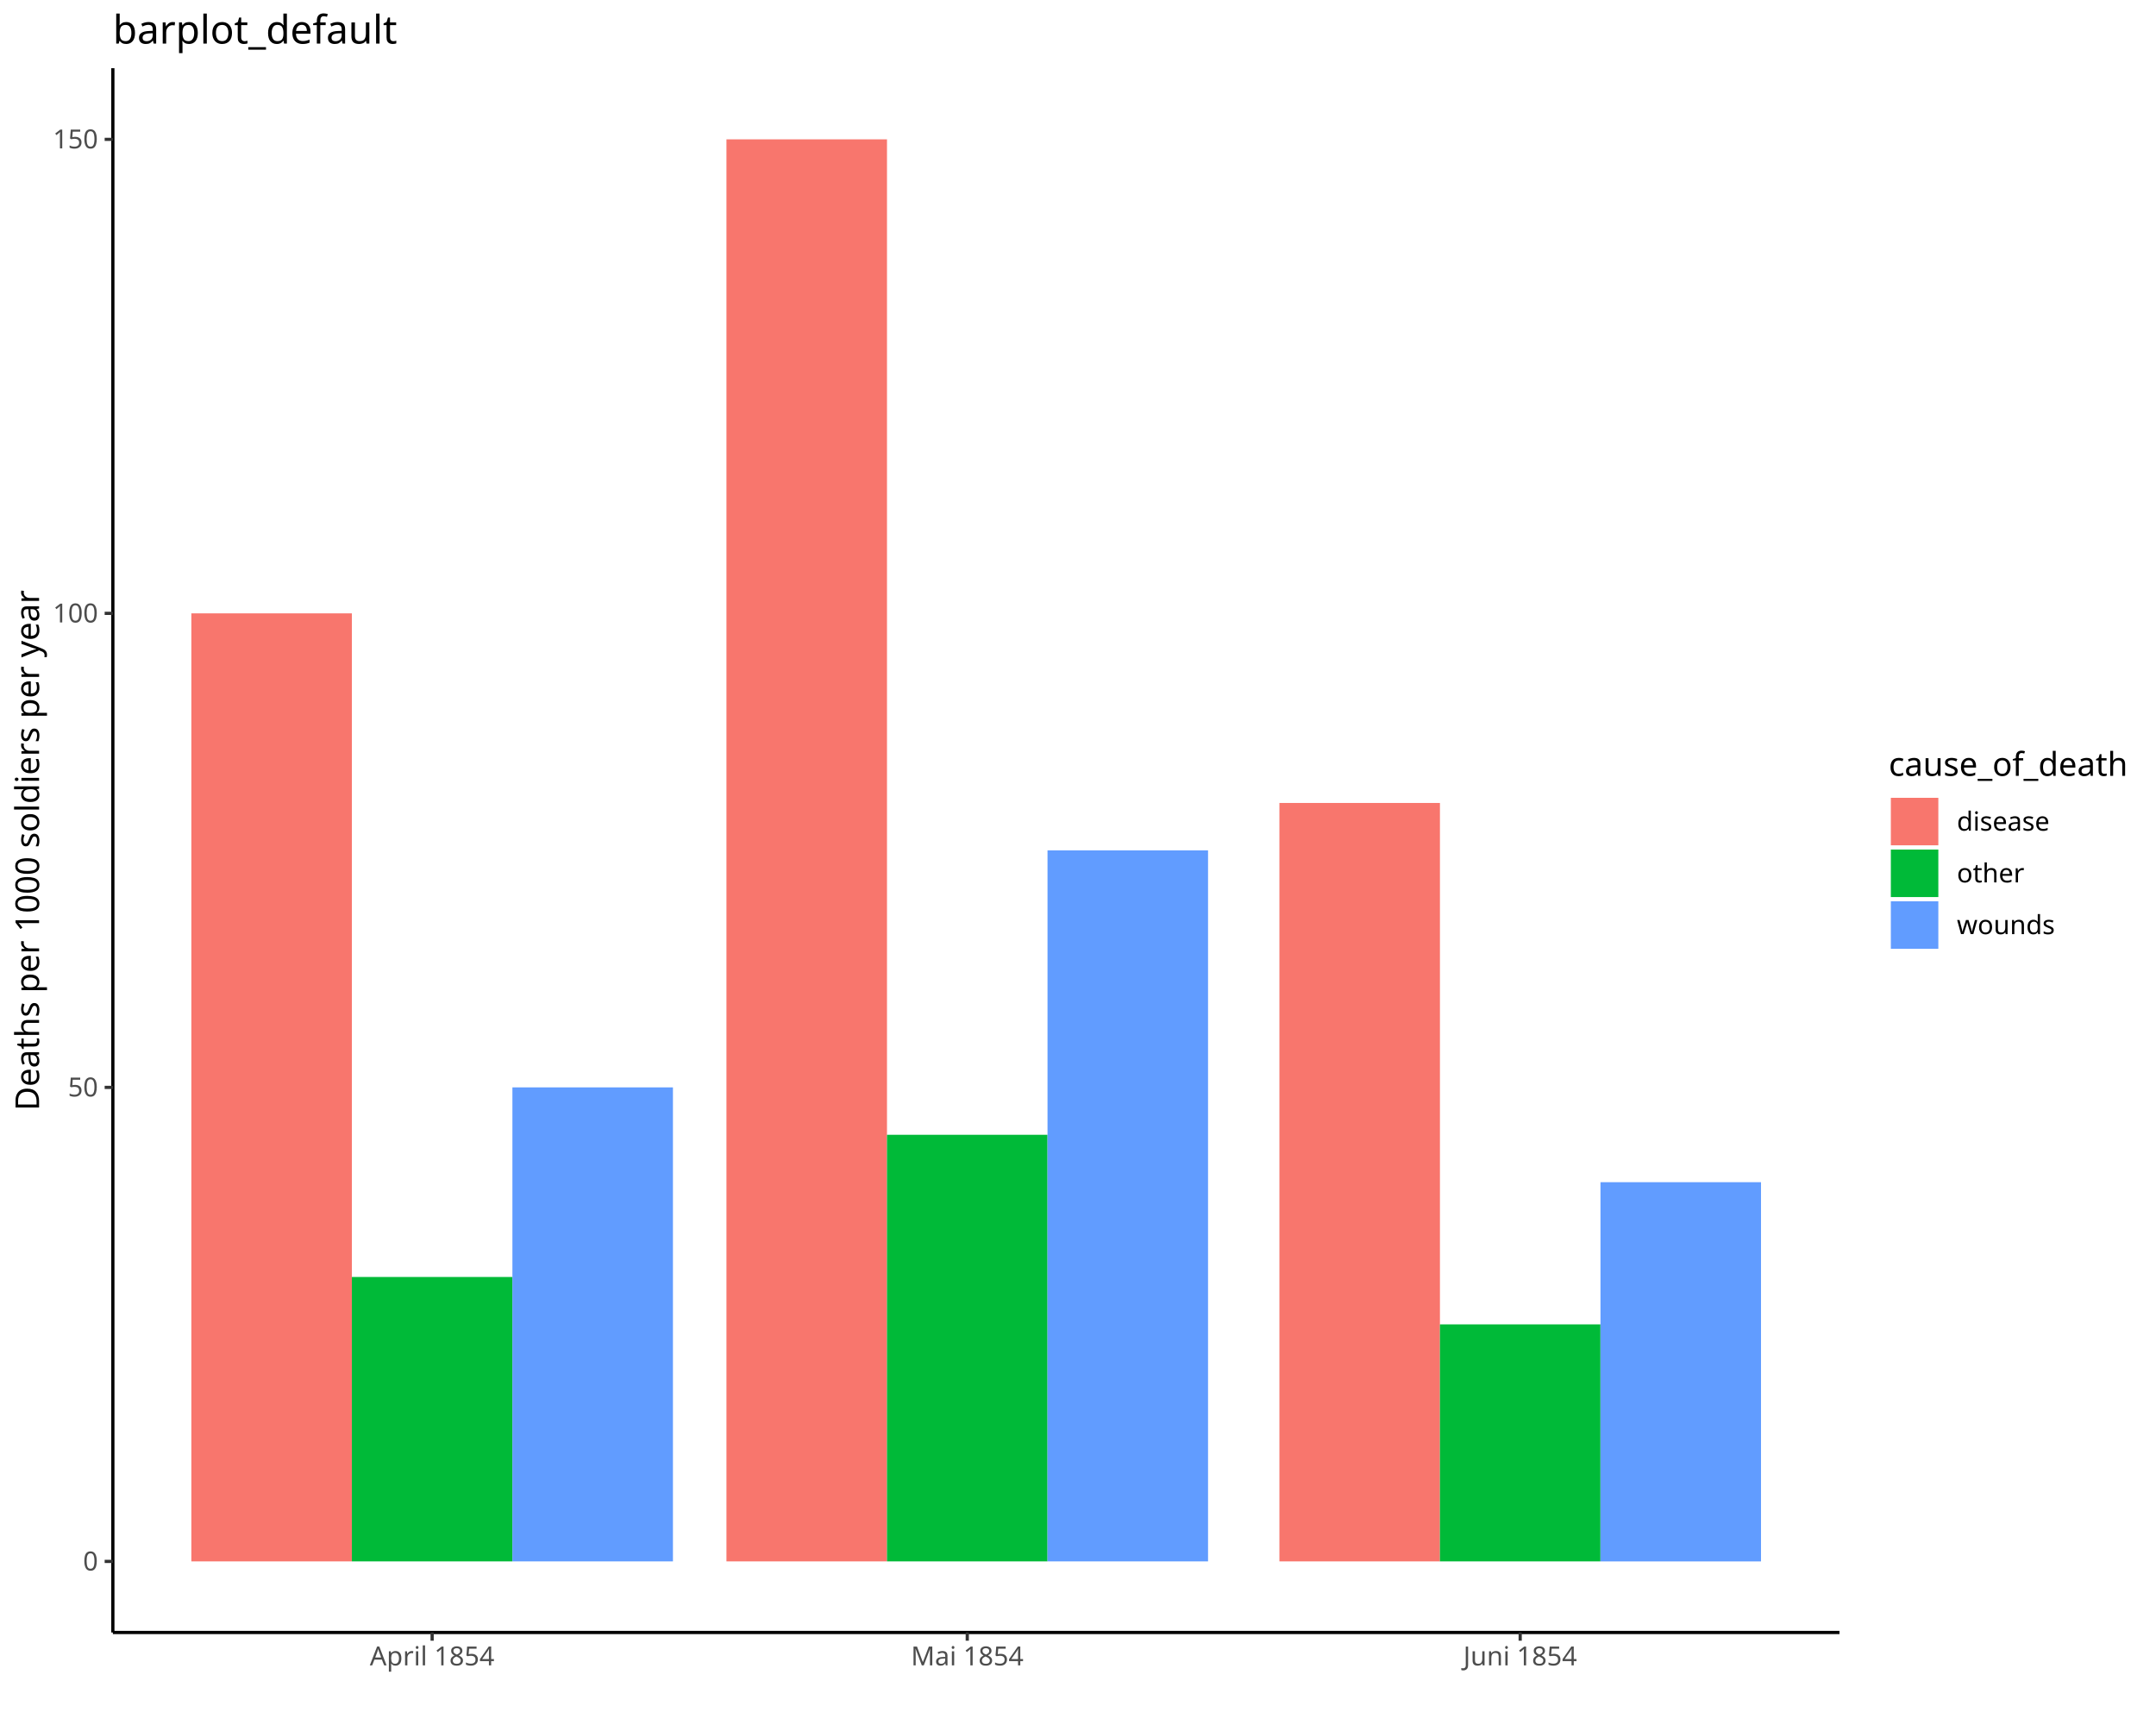
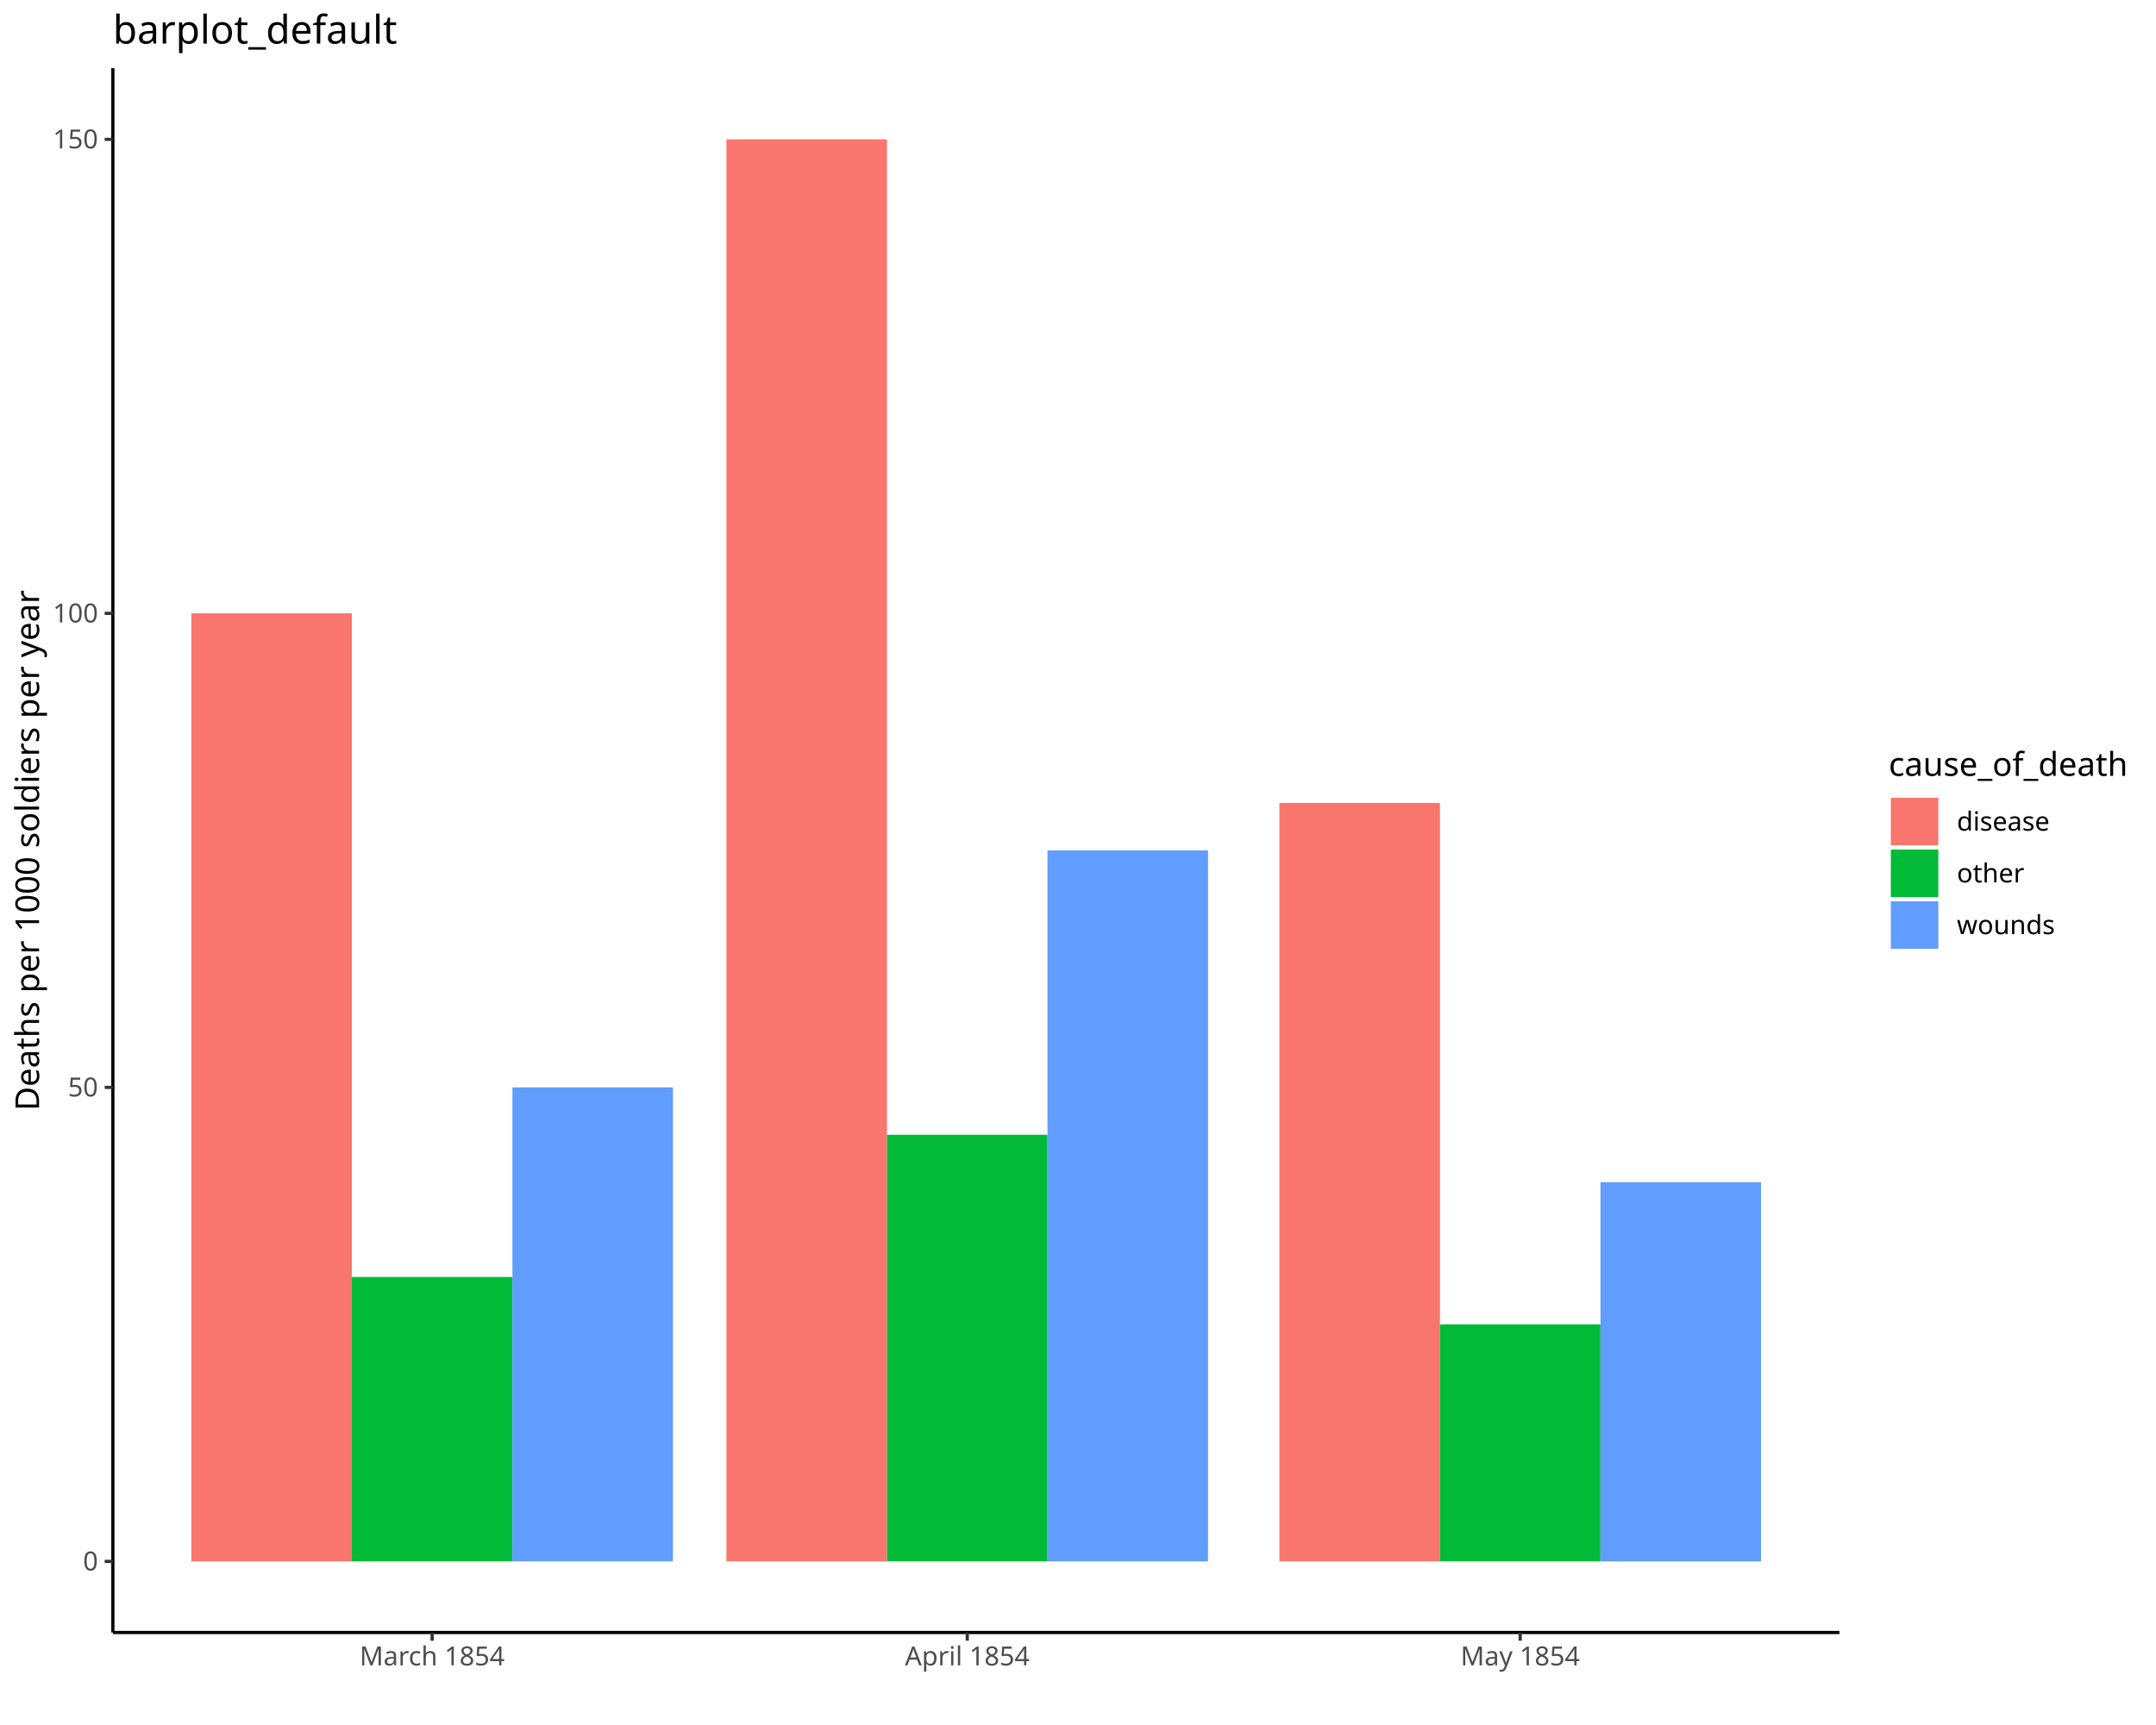
<svg xmlns="http://www.w3.org/2000/svg" class="svglite" data-engine-version="2.0" width="720.00pt" height="576.00pt" viewBox="0 0 720.00 576.00">
  <defs>
    <style type="text/css">
    .svglite line, .svglite polyline, .svglite polygon, .svglite path, .svglite rect, .svglite circle {
      fill: none;
      stroke: #000000;
      stroke-linecap: round;
      stroke-linejoin: round;
      stroke-miterlimit: 10.00;
    }
  </style>
  </defs>
  <rect width="100%" height="100%" style="stroke: none; fill: #FFFFFF;" />
  <defs>
    <clipPath id="cpMC4wMHw3MjAuMDB8MC4wMHw1NzYuMDA=">
      <rect x="0.00" y="0.00" width="720.00" height="576.00" />
    </clipPath>
  </defs>
  <g clip-path="url(#cpMC4wMHw3MjAuMDB8MC4wMHw1NzYuMDA=)">
    <rect x="0.00" y="0.00" width="720.00" height="576.00" style="stroke-width: 1.07; stroke: #FFFFFF; fill: #FFFFFF;" />
  </g>
  <defs>
    <clipPath id="cpMzcuNjl8NjE0LjMwfDIyLjc4fDU0NS4xMQ==">
      <rect x="37.69" y="22.78" width="576.61" height="522.33" />
    </clipPath>
  </defs>
  <g clip-path="url(#cpMzcuNjl8NjE0LjMwfDIyLjc4fDU0NS4xMQ==)">
    <rect x="37.69" y="22.78" width="576.61" height="522.33" style="stroke-width: 1.07; stroke: none; fill: #FFFFFF;" />
    <rect x="63.90" y="204.81" width="53.61" height="316.56" style="stroke-width: 1.07; stroke: none; stroke-linecap: butt; stroke-linejoin: miter; fill: #F8766D;" />
    <rect x="117.51" y="426.40" width="53.61" height="94.97" style="stroke-width: 1.07; stroke: none; stroke-linecap: butt; stroke-linejoin: miter; fill: #00BA38;" />
    <rect x="171.12" y="363.09" width="53.61" height="158.28" style="stroke-width: 1.07; stroke: none; stroke-linecap: butt; stroke-linejoin: miter; fill: #619CFF;" />
    <rect x="242.60" y="46.53" width="53.61" height="474.84" style="stroke-width: 1.07; stroke: none; stroke-linecap: butt; stroke-linejoin: miter; fill: #F8766D;" />
    <rect x="296.21" y="378.92" width="53.61" height="142.45" style="stroke-width: 1.07; stroke: none; stroke-linecap: butt; stroke-linejoin: miter; fill: #00BA38;" />
    <rect x="349.82" y="283.95" width="53.61" height="237.42" style="stroke-width: 1.07; stroke: none; stroke-linecap: butt; stroke-linejoin: miter; fill: #619CFF;" />
    <rect x="427.26" y="268.12" width="53.61" height="253.25" style="stroke-width: 1.07; stroke: none; stroke-linecap: butt; stroke-linejoin: miter; fill: #F8766D;" />
    <rect x="480.87" y="442.23" width="53.61" height="79.14" style="stroke-width: 1.07; stroke: none; stroke-linecap: butt; stroke-linejoin: miter; fill: #00BA38;" />
    <rect x="534.48" y="394.75" width="53.61" height="126.63" style="stroke-width: 1.07; stroke: none; stroke-linecap: butt; stroke-linejoin: miter; fill: #619CFF;" />
    <line x1="2050.47" y1="545.11" x2="2050.47" y2="22.78" style="stroke-width: 1.07; stroke-dasharray: 5.69,5.69; stroke-linecap: butt;" />
  </g>
  <g clip-path="url(#cpMC4wMHw3MjAuMDB8MC4wMHw1NzYuMDA=)">
    <polyline points="37.69,545.11 37.69,22.78 " style="stroke-width: 1.07; stroke-linecap: butt;" />
    <text x="32.76" y="524.40" text-anchor="end" style="font-size: 8.80px; fill: #4D4D4D; font-family: sans;" textLength="4.89px" lengthAdjust="spacingAndGlyphs">0</text>
    <text x="32.76" y="366.12" text-anchor="end" style="font-size: 8.80px; fill: #4D4D4D; font-family: sans;" textLength="9.79px" lengthAdjust="spacingAndGlyphs">50</text>
    <text x="32.76" y="207.84" text-anchor="end" style="font-size: 8.80px; fill: #4D4D4D; font-family: sans;" textLength="14.68px" lengthAdjust="spacingAndGlyphs">100</text>
    <text x="32.76" y="49.55" text-anchor="end" style="font-size: 8.80px; fill: #4D4D4D; font-family: sans;" textLength="14.68px" lengthAdjust="spacingAndGlyphs">150</text>
    <polyline points="34.95,521.37 37.69,521.37 " style="stroke-width: 1.07; stroke: #333333; stroke-linecap: butt;" />
    <polyline points="34.95,363.09 37.69,363.09 " style="stroke-width: 1.07; stroke: #333333; stroke-linecap: butt;" />
    <polyline points="34.95,204.81 37.69,204.81 " style="stroke-width: 1.07; stroke: #333333; stroke-linecap: butt;" />
    <polyline points="34.95,46.53 37.69,46.53 " style="stroke-width: 1.07; stroke: #333333; stroke-linecap: butt;" />
    <polyline points="37.69,545.11 614.30,545.11 " style="stroke-width: 1.07; stroke-linecap: butt;" />
    <polyline points="144.31,547.85 144.31,545.11 " style="stroke-width: 1.07; stroke: #333333; stroke-linecap: butt;" />
    <polyline points="323.02,547.85 323.02,545.11 " style="stroke-width: 1.07; stroke: #333333; stroke-linecap: butt;" />
    <polyline points="507.67,547.85 507.67,545.11 " style="stroke-width: 1.07; stroke: #333333; stroke-linecap: butt;" />
-     <text x="144.31" y="556.10" text-anchor="middle" style="font-size: 8.80px; fill: #4D4D4D; font-family: sans;" textLength="39.63px" lengthAdjust="spacingAndGlyphs">April 1854</text>
-     <text x="323.02" y="556.10" text-anchor="middle" style="font-size: 8.80px; fill: #4D4D4D; font-family: sans;" textLength="36.20px" lengthAdjust="spacingAndGlyphs">Mai 1854</text>
-     <text x="507.67" y="556.10" text-anchor="middle" style="font-size: 8.80px; fill: #4D4D4D; font-family: sans;" textLength="38.17px" lengthAdjust="spacingAndGlyphs">Juni 1854</text>
+     <text x="144.31" y="556.10" text-anchor="middle" style="font-size: 8.80px; fill: #4D4D4D; font-family: sans;" textLength="46.48px" lengthAdjust="spacingAndGlyphs">March 1854</text>
+     <text x="323.02" y="556.10" text-anchor="middle" style="font-size: 8.80px; fill: #4D4D4D; font-family: sans;" textLength="39.63px" lengthAdjust="spacingAndGlyphs">April 1854</text>
+     <text x="507.67" y="556.10" text-anchor="middle" style="font-size: 8.80px; fill: #4D4D4D; font-family: sans;" textLength="38.65px" lengthAdjust="spacingAndGlyphs">May 1854</text>
    <text transform="translate(13.05,283.95) rotate(-90)" text-anchor="middle" style="font-size: 11.00px; font-family: sans;" textLength="165.73px" lengthAdjust="spacingAndGlyphs">Deaths per 1000 soldiers per year</text>
    <rect x="625.26" y="244.88" width="89.26" height="78.13" style="stroke-width: 1.07; stroke: none; fill: #FFFFFF;" />
    <text x="630.74" y="259.07" style="font-size: 11.00px; font-family: sans;" textLength="78.30px" lengthAdjust="spacingAndGlyphs">cause_of_death</text>
    <rect x="630.74" y="265.69" width="17.28" height="17.28" style="stroke-width: 1.07; stroke: none; fill: #FFFFFF;" />
    <rect x="631.45" y="266.40" width="15.86" height="15.86" style="stroke-width: 1.07; stroke: none; stroke-linecap: butt; stroke-linejoin: miter; fill: #F8766D;" />
    <rect x="630.74" y="282.97" width="17.28" height="17.28" style="stroke-width: 1.07; stroke: none; fill: #FFFFFF;" />
    <rect x="631.45" y="283.68" width="15.86" height="15.86" style="stroke-width: 1.07; stroke: none; stroke-linecap: butt; stroke-linejoin: miter; fill: #00BA38;" />
    <rect x="630.74" y="300.25" width="17.28" height="17.28" style="stroke-width: 1.07; stroke: none; fill: #FFFFFF;" />
    <rect x="631.45" y="300.96" width="15.86" height="15.86" style="stroke-width: 1.07; stroke: none; stroke-linecap: butt; stroke-linejoin: miter; fill: #619CFF;" />
    <text x="653.50" y="277.36" style="font-size: 8.80px; font-family: sans;" textLength="30.34px" lengthAdjust="spacingAndGlyphs">disease</text>
    <text x="653.50" y="294.64" style="font-size: 8.80px; font-family: sans;" textLength="20.06px" lengthAdjust="spacingAndGlyphs">other</text>
    <text x="653.50" y="311.92" style="font-size: 8.80px; font-family: sans;" textLength="30.34px" lengthAdjust="spacingAndGlyphs">wounds</text>
    <text x="37.69" y="14.56" style="font-size: 13.20px; font-family: sans;" textLength="87.33px" lengthAdjust="spacingAndGlyphs">barplot_default</text>
  </g>
</svg>
